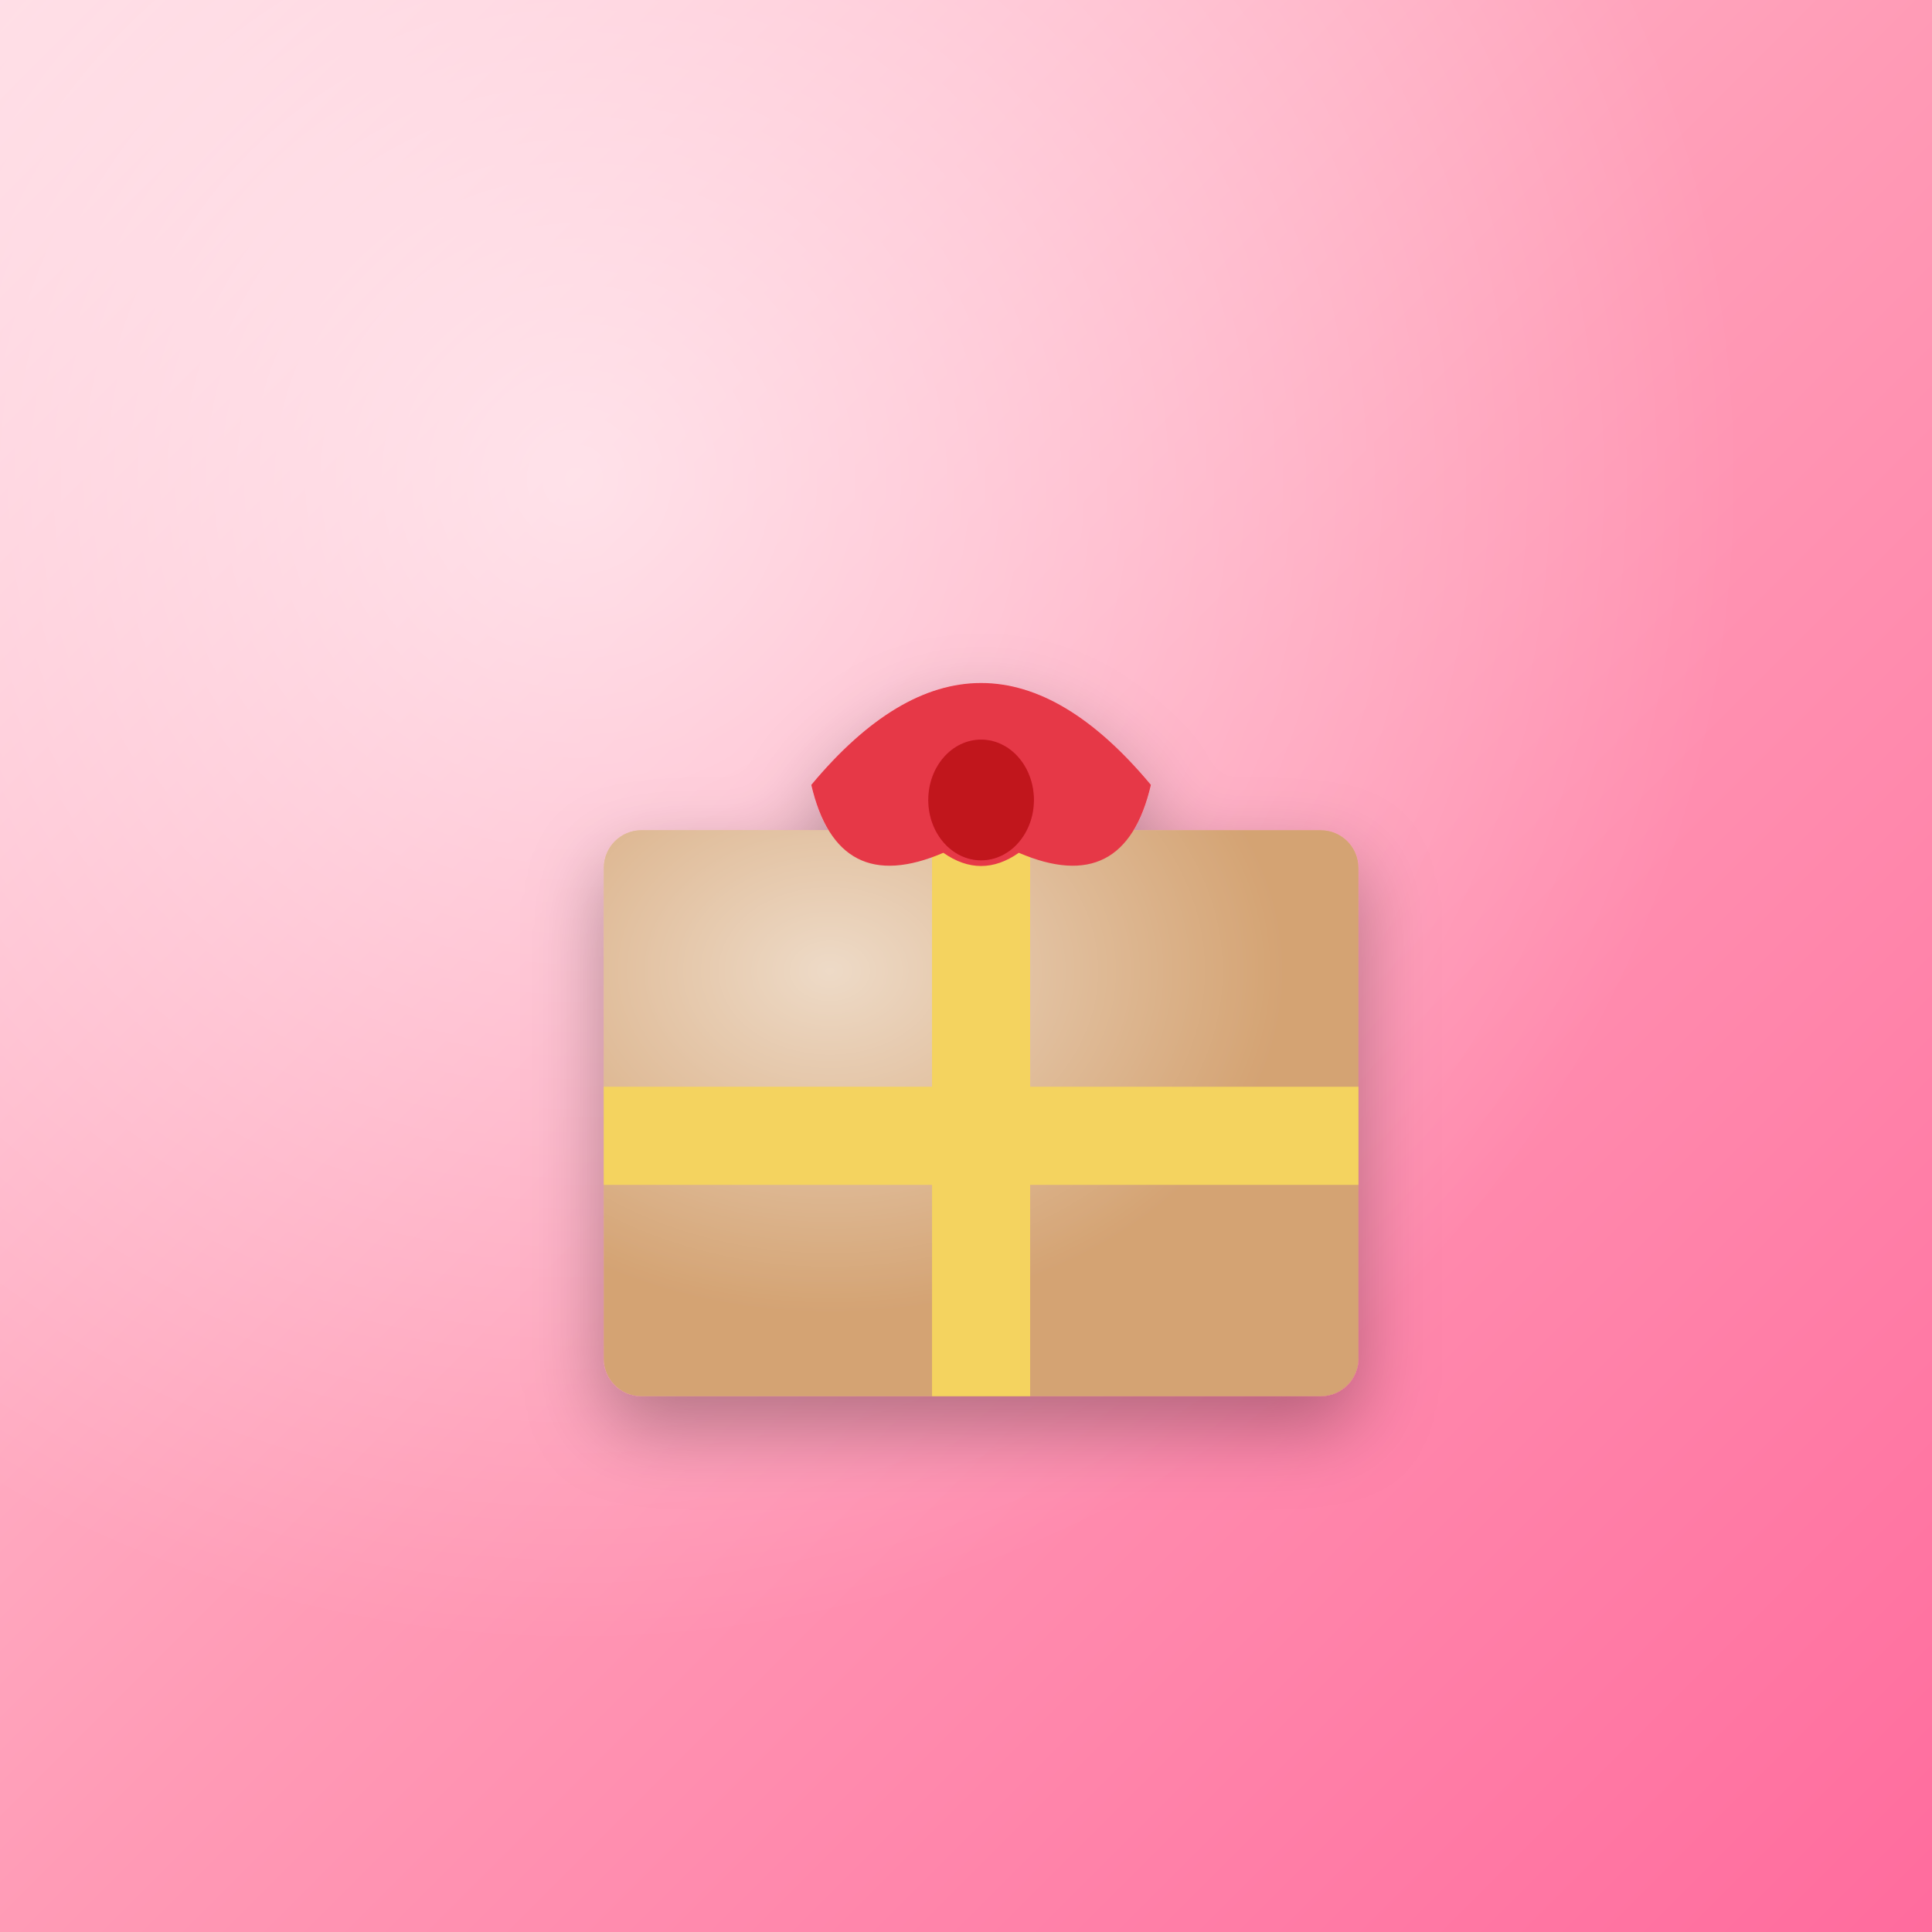
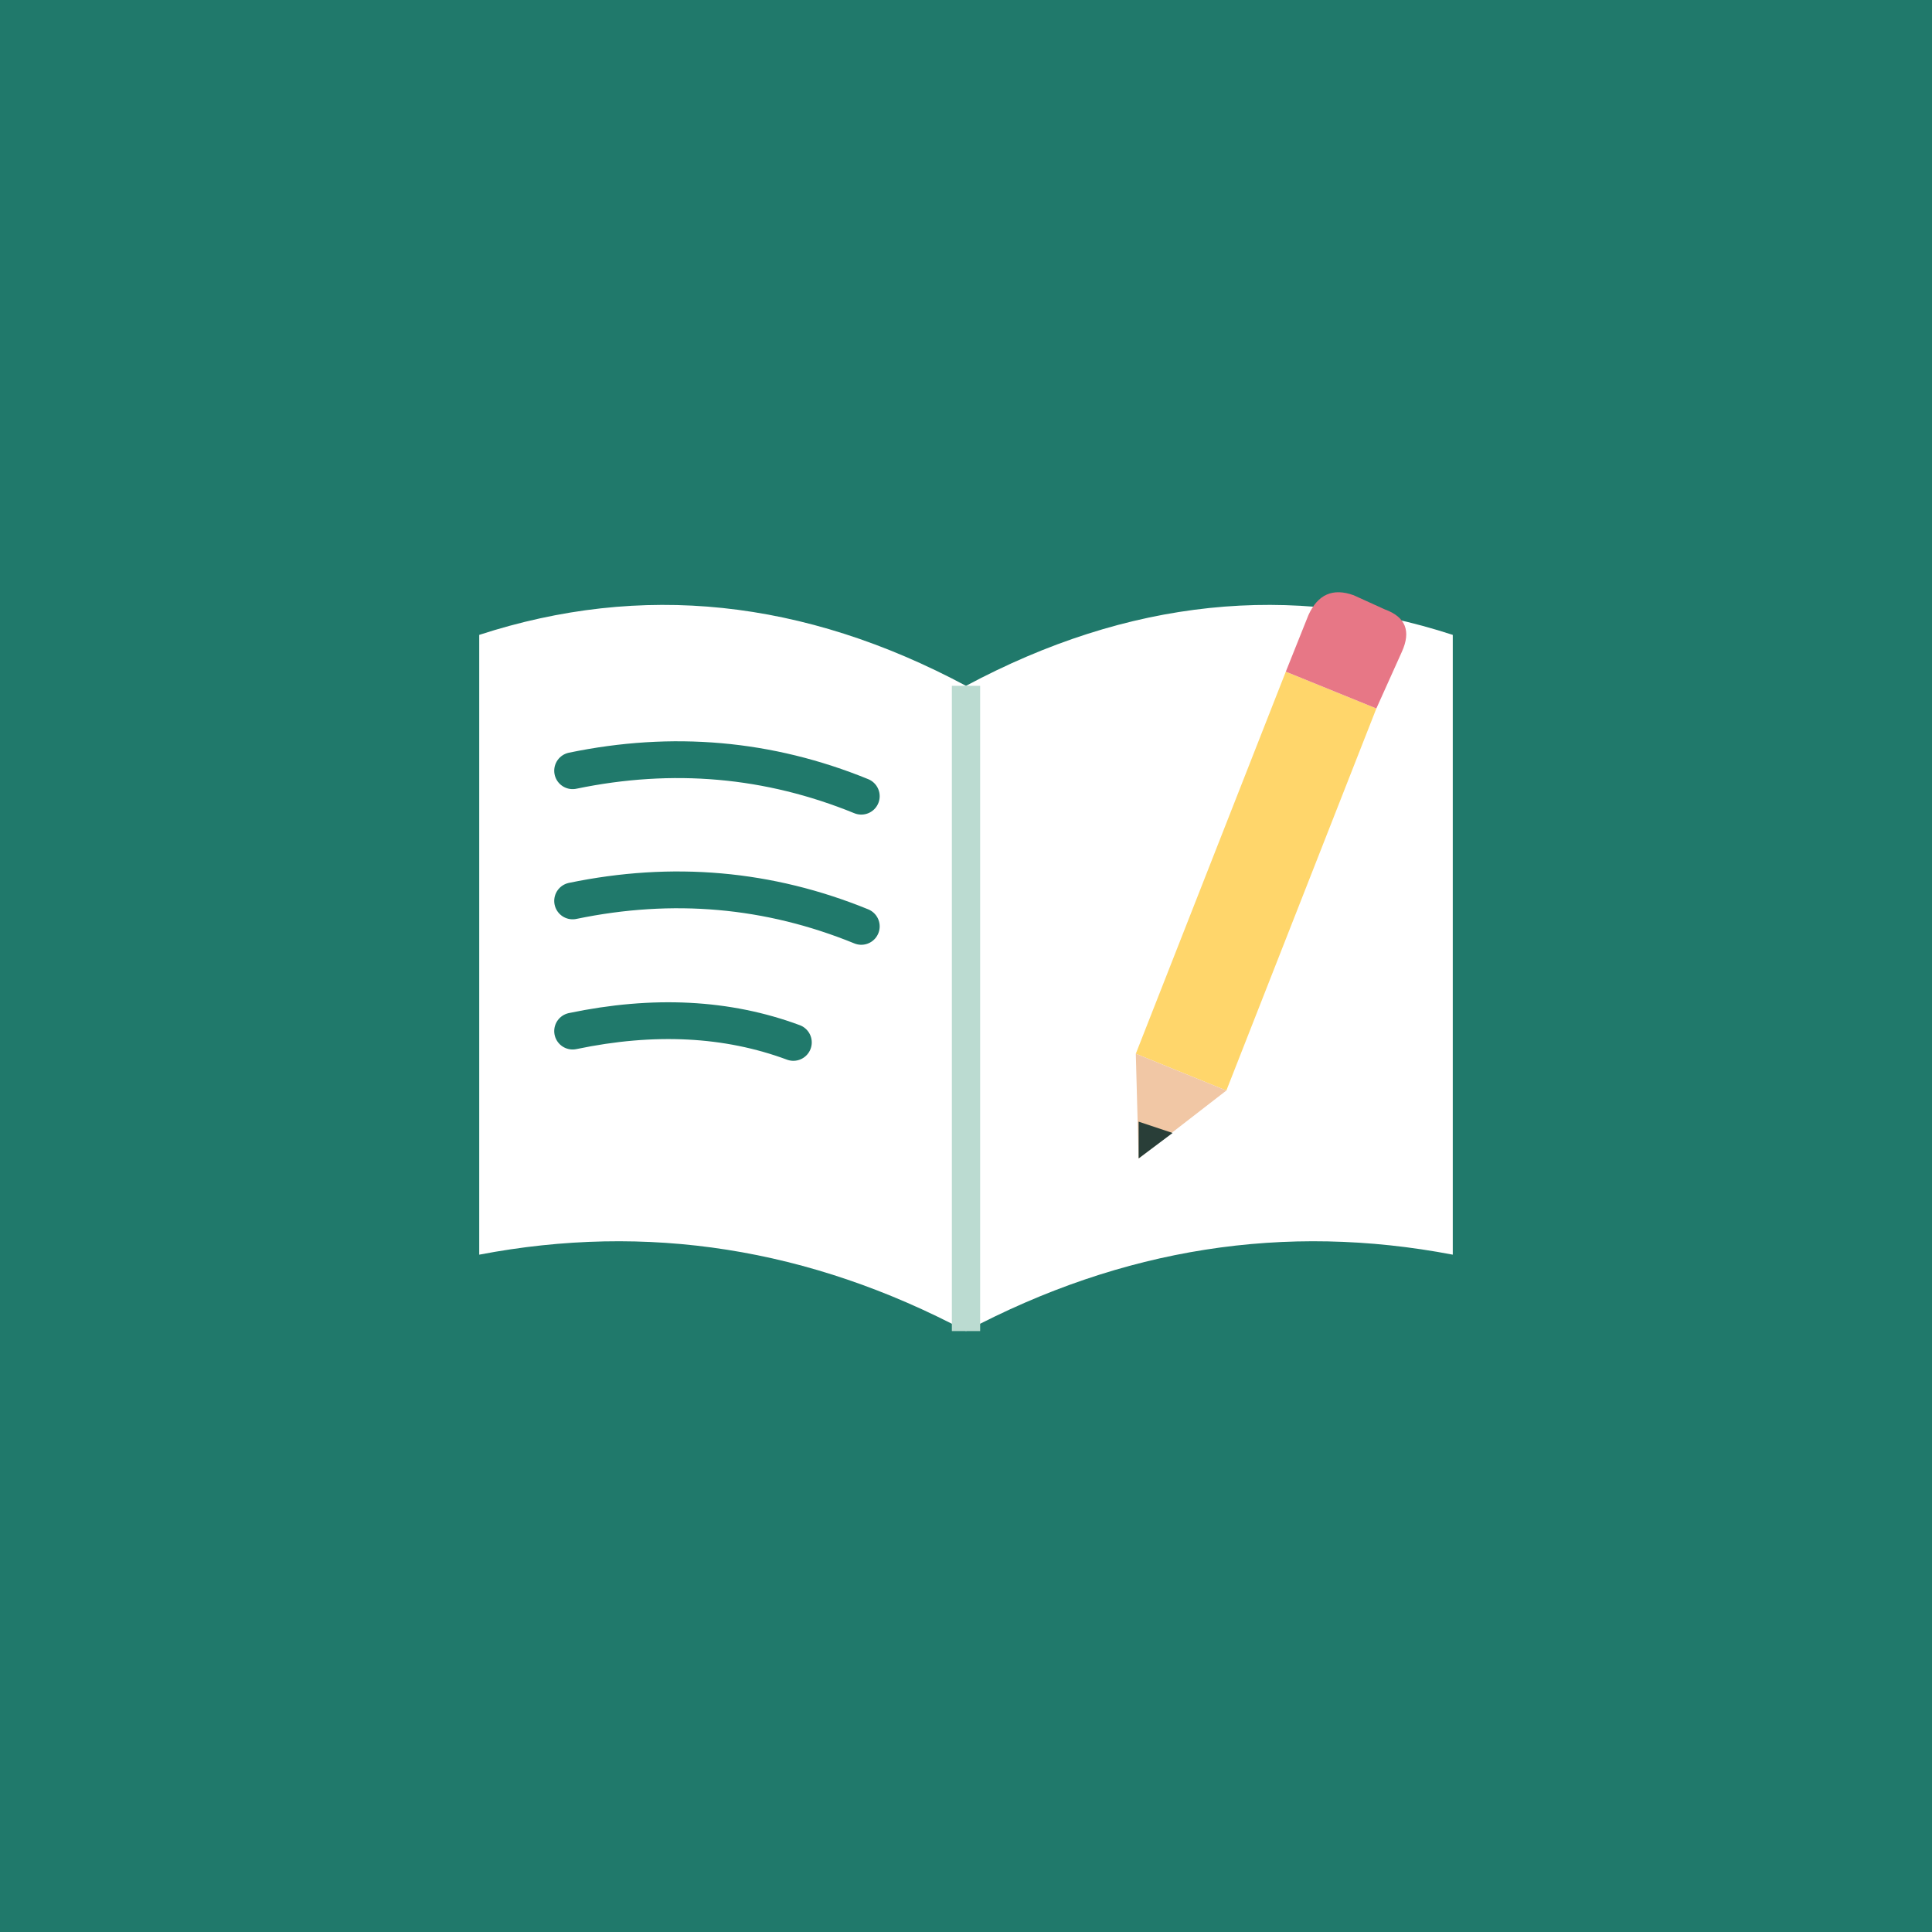
<svg xmlns="http://www.w3.org/2000/svg" viewBox="0 0 512 512">
-   <defs>
-     <linearGradient id="bg" x1="0" y1="0" x2="1" y2="1">
-       <stop offset="0%" stop-color="#ffd6e0" />
-       <stop offset="50%" stop-color="#ff9bb6" />
-       <stop offset="100%" stop-color="#ff6b9d" />
-     </linearGradient>
-     <radialGradient id="shine" cx="30%" cy="25%" r="60%">
-       <stop offset="0%" stop-color="#fff" stop-opacity="0.6" />
-       <stop offset="100%" stop-color="#fff" stop-opacity="0" />
-     </radialGradient>
-     <filter id="shadow" x="-20%" y="-20%" width="140%" height="140%">
-       <feDropShadow dx="0" dy="8" stdDeviation="10" flood-opacity="0.3" />
-     </filter>
-   </defs>
-   <rect width="512" height="512" fill="url(#bg)" />
-   <rect width="512" height="512" fill="url(#shine)" />
-   <g filter="url(#shadow)" transform="translate(160, 180)">
-     <rect x="0" y="40" width="200" height="150" rx="10" fill="#d4a373" />
-     <rect x="0" y="40" width="200" height="150" rx="10" fill="url(#shine)" />
-     <rect x="0" y="108" width="200" height="26" fill="#f4d35e" />
-     <rect x="87" y="40" width="26" height="150" fill="#f4d35e" />
-     <path d="M55,28 Q100,-26 145,28 Q138,58 110,46 Q100,53 90,46 Q62,58 55,28 Z" fill="#e63946" />
-     <ellipse cx="100" cy="32" rx="14" ry="16" fill="#c1121f" />
+   <rect width="512" height="512" fill="#20796b" />
+   <g transform="translate(64 64) scale(.75)">
+     <path d="M84 139Q170 111 256 157Q342 111 428 139V358Q339 341 256 385Q173 341 84 358Z" fill="#fff" />
+     <path d="M256 157V385" fill="none" stroke="#bbdbd1" stroke-width="10" />
+     <path d="M117 187Q170 176 219 196M117 233Q170 222 219 242M117 279Q160 270 195 283" fill="none" stroke="#20796b" stroke-width="13" stroke-linecap="round" />
+     <path d="M316 287L348 300L401 165L369 152Z" fill="#ffd66b" />
+     <path d="M369 152L377 132Q382 121 393 125L404 130Q415 134 410 145L401 165Z" fill="#e77786" />
+     <path d="M316 287L317 324L348 300Z" fill="#f1c7a5" />
+     <path d="M317 311L317 324L329 315Z" fill="#293e38" />
  </g>
</svg>
